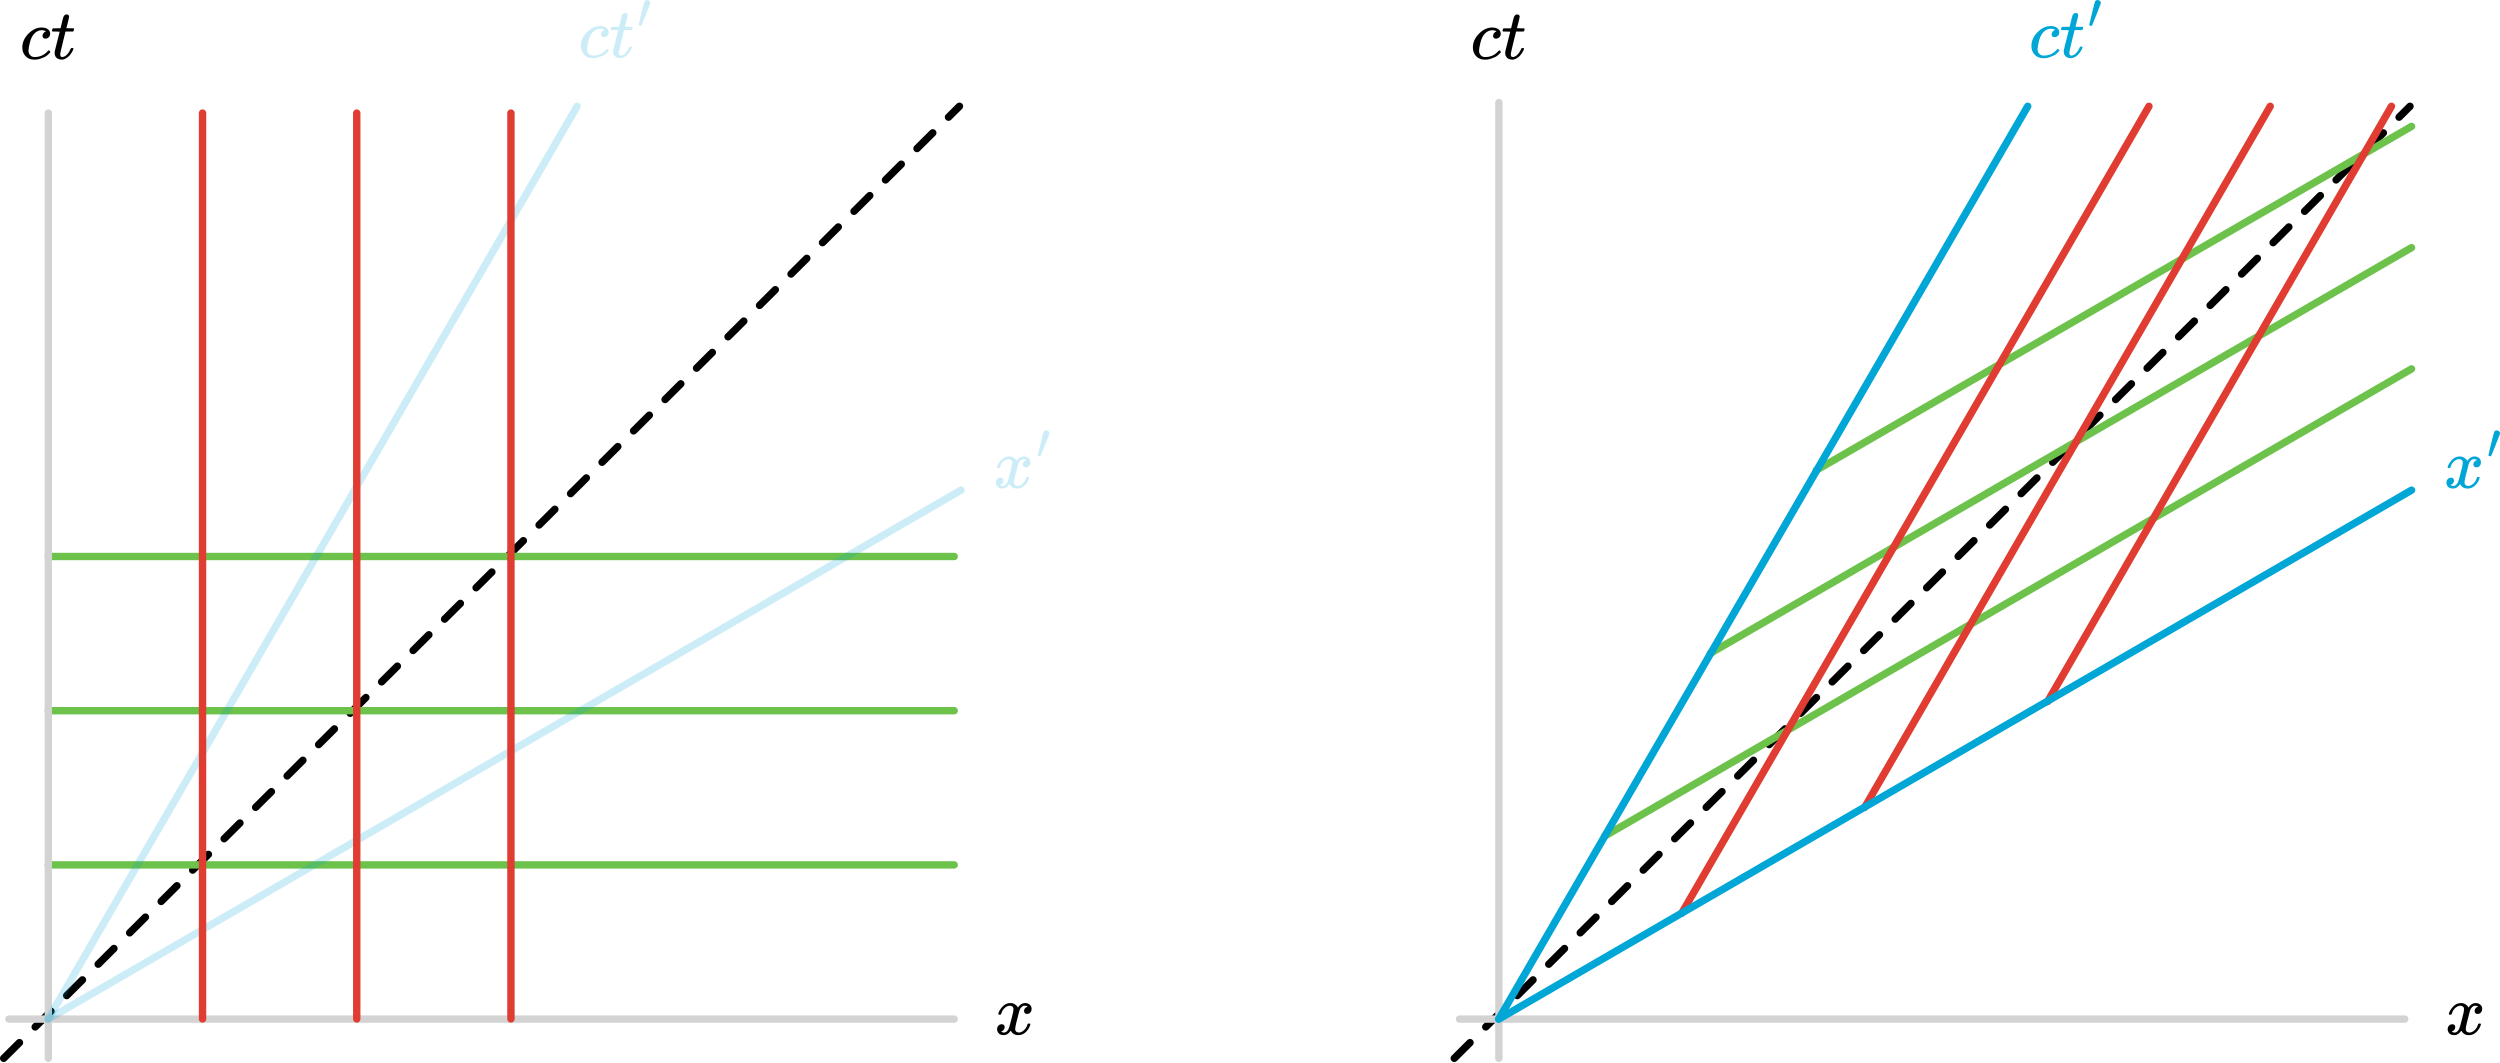
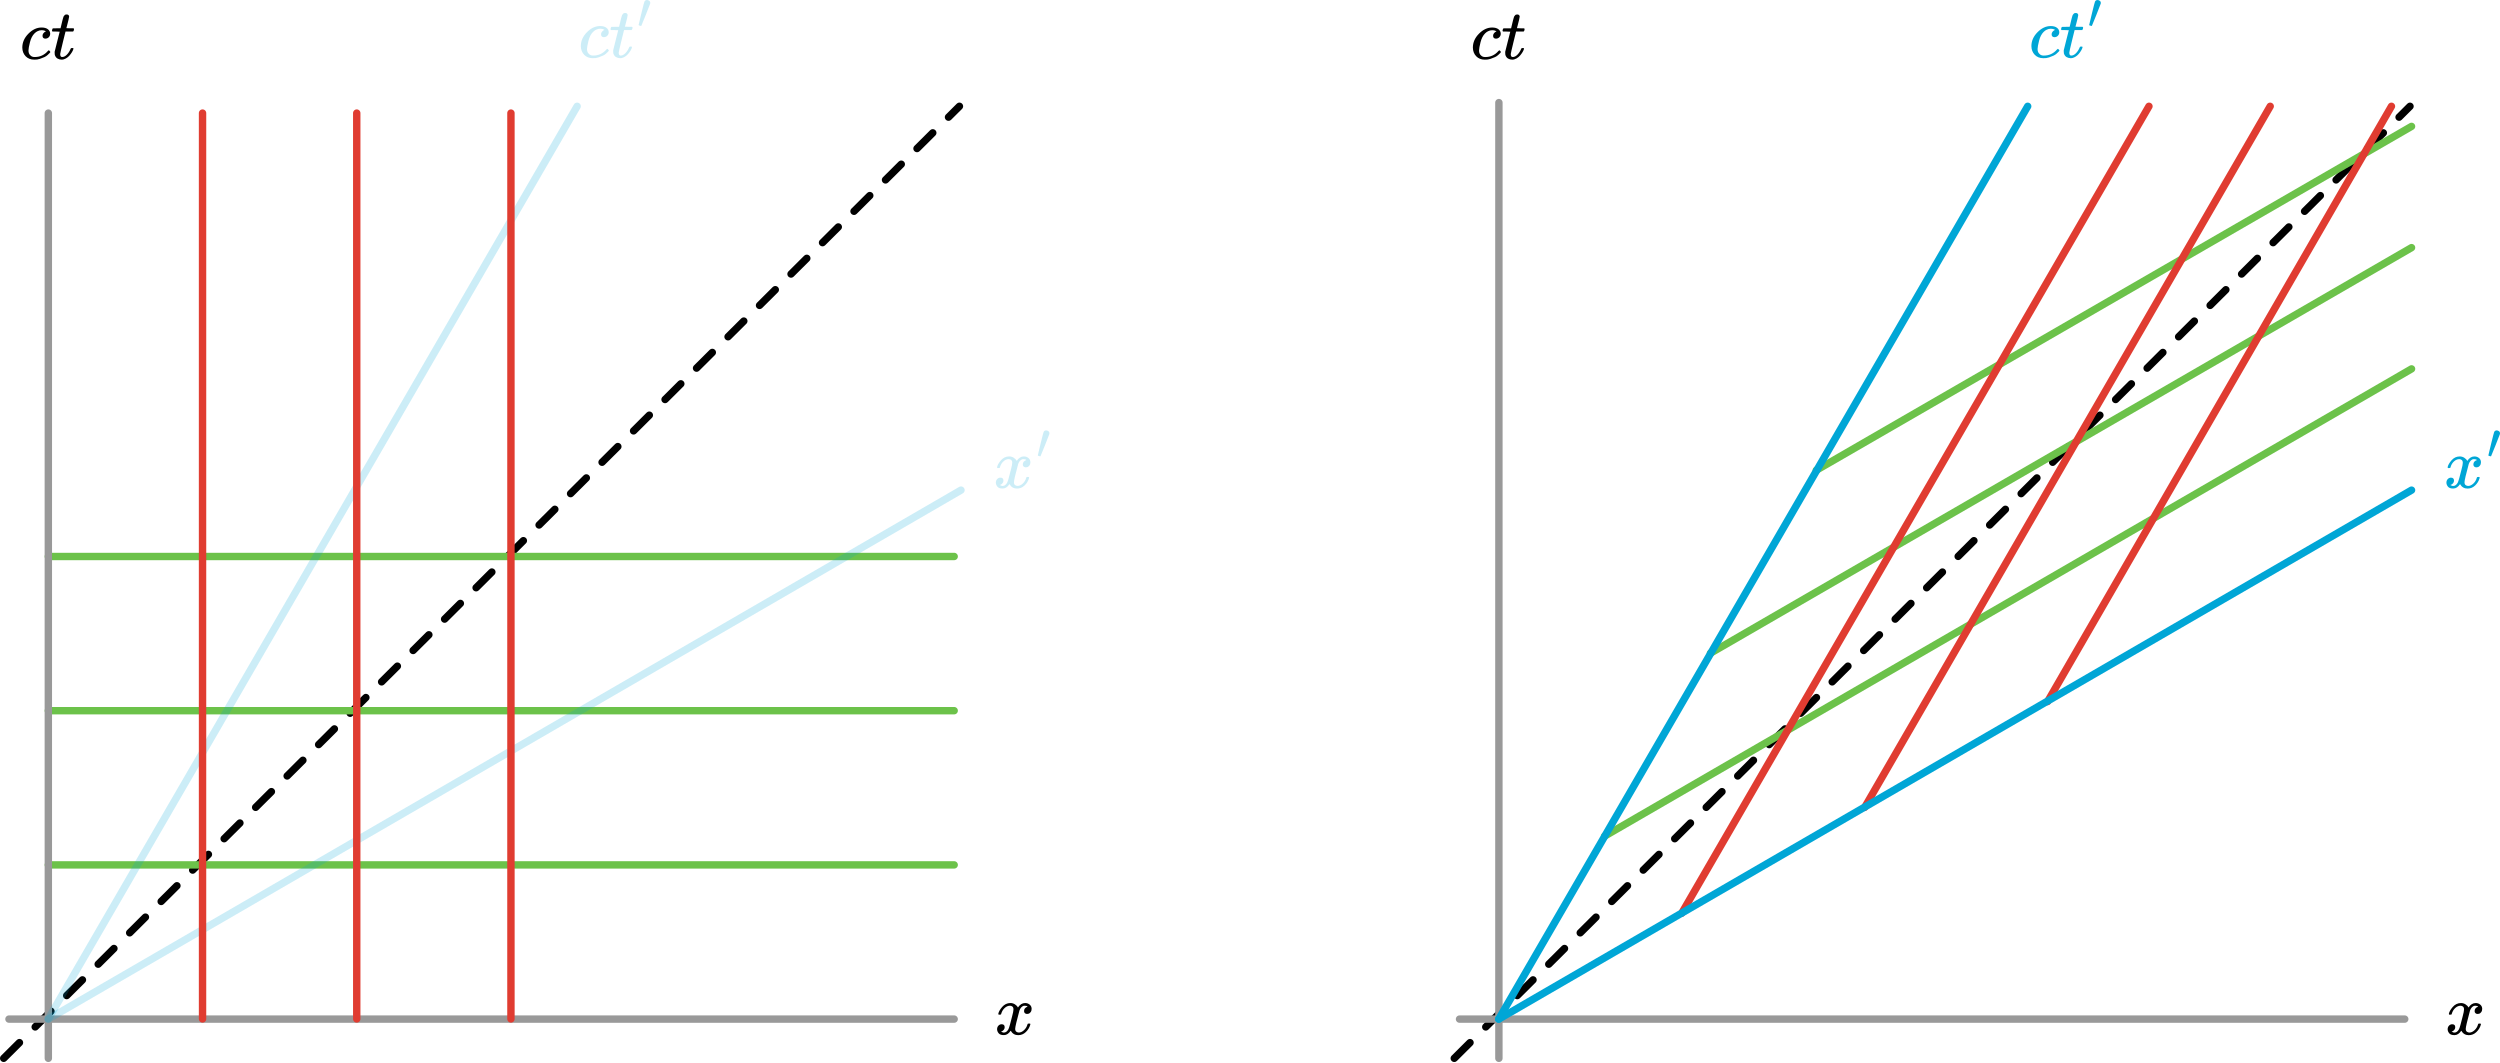
<svg xmlns="http://www.w3.org/2000/svg" xmlns:xlink="http://www.w3.org/1999/xlink" width="337.44mm" height="143.347mm" viewBox="0 0 337.44 143.347" version="1.1" id="svg1" xml:space="preserve">
  <defs id="defs1">
    <path id="MJX-74-TEX-I-1D450" d="m 34,159 q 0,109 86,196 86,87 186,87 56,0 88,-24 32,-24 33,-63 0,-29 -19,-49 -19,-20 -48,-21 -19,0 -30,10 -11,10 -11,30 0,20 11,34 11,14 22,21 11,7 14,6 h 1 q 0,2 -6,6 -6,4 -21,8 -15,4 -34,4 -30,0 -57,-14 -21,-9 -43,-31 -44,-44 -64,-124 -20,-80 -21,-116 0,-46 26,-69 22,-24 58,-24 h 4 q 112,0 185,85 9,10 12,10 4,0 13,-9 9,-9 10,-14 1,-5 -9,-15 Q 410,73 391,55 372,37 346,25 320,13 282,0 244,-13 202,-11 127,-11 81,37 35,85 34,159 Z" />
    <path id="MJX-74-TEX-I-1D461" d="m 26,385 q -7,7 -7,10 0,4 3,16 3,12 5,14 2,5 9,5 7,0 51,1 h 53 l 19,80 q 3,11 7,29 4,18 7,26 3,8 6,20 3,12 8,17 5,5 10,12 5,7 14,9 9,2 18,2 18,-1 25,-11 7,-10 7,-19 0,-7 -9,-47 -9,-40 -20,-79 l -10,-37 q 0,-2 50,-2 h 51 q 7,-7 7,-11 0,-22 -13,-35 H 210 L 174,240 Q 135,80 135,68 q 0,-42 27,-42 35,0 68,34 33,34 53,84 2,6 5,7 3,1 15,2 h 4 q 15,0 15,-8 0,-3 -3,-12 Q 314,117 301,95 288,73 267,48 246,23 216,6 186,-11 155,-11 125,-11 98,4 71,19 59,56 57,64 57,83 v 18 l 35,140 q 35,141 36,142 0,2 -51,2 z" />
    <path id="MJX-74-TEX-I-1D465" d="m 52,289 q 7,42 54,97 47,55 116,56 35,0 64,-18 29,-18 43,-45 42,63 101,63 37,0 64,-22 27,-22 28,-59 0,-29 -14,-47 -14,-18 -27,-22 -13,-4 -23,-4 -19,0 -31,11 -12,11 -12,29 0,46 50,63 -11,13 -40,13 -13,0 -19,-2 -38,-16 -56,-66 -60,-221 -60,-258 0,-28 16,-40 16,-12 35,-12 37,0 73,33 36,33 49,81 3,10 6,11 3,1 16,2 h 4 q 15,0 15,-8 0,-1 -2,-11 Q 486,77 440,33 394,-11 333,-11 263,-11 227,52 186,-10 133,-10 h -6 q -49,0 -70,26 -21,26 -22,55 0,32 19,52 19,20 45,20 43,0 43,-42 Q 142,81 130,66 118,51 107,46 96,41 94,41 l -3,-1 q 0,-1 6,-4 6,-3 16,-7 10,-4 19,-3 36,0 62,45 9,16 23,68 14,52 28,108 14,56 16,66 5,27 5,39 0,28 -15,40 -15,12 -34,12 -40,0 -75,-32 -35,-32 -49,-82 -2,-9 -5,-10 -3,-1 -16,-2 H 58 q -6,6 -6,11 z" />
    <path id="MJX-26-TEX-I-1D450" d="m 34,159 q 0,109 86,196 86,87 186,87 56,0 88,-24 32,-24 33,-63 0,-29 -19,-49 -19,-20 -48,-21 -19,0 -30,10 -11,10 -11,30 0,20 11,34 11,14 22,21 11,7 14,6 h 1 q 0,2 -6,6 -6,4 -21,8 -15,4 -34,4 -30,0 -57,-14 -21,-9 -43,-31 -44,-44 -64,-124 -20,-80 -21,-116 0,-46 26,-69 22,-24 58,-24 h 4 q 112,0 185,85 9,10 12,10 4,0 13,-9 9,-9 10,-14 1,-5 -9,-15 Q 410,73 391,55 372,37 346,25 320,13 282,0 244,-13 202,-11 127,-11 81,37 35,85 34,159 Z" />
    <path id="MJX-26-TEX-I-1D461" d="m 26,385 q -7,7 -7,10 0,4 3,16 3,12 5,14 2,5 9,5 7,0 51,1 h 53 l 19,80 q 3,11 7,29 4,18 7,26 3,8 6,20 3,12 8,17 5,5 10,12 5,7 14,9 9,2 18,2 18,-1 25,-11 7,-10 7,-19 0,-7 -9,-47 -9,-40 -20,-79 l -10,-37 q 0,-2 50,-2 h 51 q 7,-7 7,-11 0,-22 -13,-35 H 210 L 174,240 Q 135,80 135,68 q 0,-42 27,-42 35,0 68,34 33,34 53,84 2,6 5,7 3,1 15,2 h 4 q 15,0 15,-8 0,-3 -3,-12 Q 314,117 301,95 288,73 267,48 246,23 216,6 186,-11 155,-11 125,-11 98,4 71,19 59,56 57,64 57,83 v 18 l 35,140 q 35,141 36,142 0,2 -51,2 z" />
    <path id="MJX-26-TEX-V-2032" d="m 79,43 q -6,0 -27,6 -21,6 -22,12 0,7 55,232 55,225 61,235 15,32 52,32 20,0 42,-15 22,-15 22,-44 0,-5 -2,-15 -1,-7 -87,-223 Q 87,47 84,45 81,43 79,43 Z" />
    <path id="MJX-26-TEX-I-1D465" d="m 52,289 q 7,42 54,97 47,55 116,56 35,0 64,-18 29,-18 43,-45 42,63 101,63 37,0 64,-22 27,-22 28,-59 0,-29 -14,-47 -14,-18 -27,-22 -13,-4 -23,-4 -19,0 -31,11 -12,11 -12,29 0,46 50,63 -11,13 -40,13 -13,0 -19,-2 -38,-16 -56,-66 -60,-221 -60,-258 0,-28 16,-40 16,-12 35,-12 37,0 73,33 36,33 49,81 3,10 6,11 3,1 16,2 h 4 q 15,0 15,-8 0,-1 -2,-11 Q 486,77 440,33 394,-11 333,-11 263,-11 227,52 186,-10 133,-10 h -6 q -49,0 -70,26 -21,26 -22,55 0,32 19,52 19,20 45,20 43,0 43,-42 Q 142,81 130,66 118,51 107,46 96,41 94,41 l -3,-1 q 0,-1 6,-4 6,-3 16,-7 10,-4 19,-3 36,0 62,45 9,16 23,68 14,52 28,108 14,56 16,66 5,27 5,39 0,28 -15,40 -15,12 -34,12 -40,0 -75,-32 -35,-32 -49,-82 -2,-9 -5,-10 -3,-1 -16,-2 H 58 q -6,6 -6,11 z" />
  </defs>
  <g id="layer1" transform="translate(-4.386498,-394.2535)">
    <g id="g383" transform="translate(0,0.00191949)">
      <g id="g173-3" transform="translate(248.7965,269.7201)">
        <path style="fill:#fee1d3;stroke:#000000;stroke-width:1;stroke-linecap:round;stroke-dasharray:3, 3;stroke-dashoffset:0;stroke-opacity:1" d="m -48.118,267.379 129,-128.5" id="path165-4" />
        <path style="fill:#fee1d3;stroke:#6cc24a;stroke-width:1;stroke-linecap:round;stroke-dasharray:none;stroke-dashoffset:0;stroke-opacity:1" d="M 81.091,174.323 -27.83,237.393" id="path171-9" />
        <path style="fill:#fee1d3;stroke:#6cc24a;stroke-width:1;stroke-linecap:round;stroke-dasharray:none;stroke-dashoffset:0;stroke-opacity:1" d="m 81.091,157.956 -94.633,54.742" id="path172-6" />
        <path style="fill:#fee1d3;stroke:#6cc24a;stroke-width:1;stroke-linecap:round;stroke-dasharray:none;stroke-dashoffset:0;stroke-opacity:1" d="M 81.091,141.59 0.746,188.004" id="path173-5" />
        <g id="g110-1" transform="translate(273.6155,-72.45018)">
          <g data-mml-node="mi" id="g108-0" style="fill:#000000;stroke:#000000;stroke-width:0" transform="matrix(0.00957689,0,0,-0.00957689,-319.5489,204.9294)">
            <use data-c="1D450" xlink:href="#MJX-74-TEX-I-1D450" id="use107-9" style="stroke-width:0" />
          </g>
          <g data-mml-node="mi" id="g109-9" style="fill:#000000;stroke:#000000;stroke-width:0" transform="matrix(0.00957689,0,0,-0.00957689,-315.4021,204.9294)">
            <use data-c="1D461" xlink:href="#MJX-74-TEX-I-1D461" id="use108-6" style="stroke-width:0" />
          </g>
        </g>
        <g data-mml-node="mi" id="g111-8" style="fill:#000000;stroke:#000000;stroke-width:0" transform="matrix(0.00957689,0,0,-0.00957689,85.62879,264.1509)">
          <use data-c="1D465" xlink:href="#MJX-74-TEX-I-1D465" id="use110-3" style="stroke-width:0" />
        </g>
        <g id="g164-4" transform="translate(5.201849)">
          <g data-mml-node="mi" id="g114-8" style="fill:#00a6d6;stroke:#000000;stroke-width:0" transform="matrix(0.00957781,0,0,-0.00957781,24.25273,132.2811)">
            <use data-c="1D450" xlink:href="#MJX-26-TEX-I-1D450" id="use113-4" style="fill:#00a6d6;stroke-width:0" />
          </g>
          <g data-mml-node="msup" transform="matrix(0.00957781,0,0,-0.00957781,28.39992,132.2811)" id="g117-9" style="fill:#00a6d6;stroke:#000000;stroke-width:0">
            <g data-mml-node="mi" id="g115-9" style="fill:#00a6d6;stroke-width:0">
              <use data-c="1D461" xlink:href="#MJX-26-TEX-I-1D461" id="use114-2" style="fill:#00a6d6;stroke-width:0" />
            </g>
            <g data-mml-node="mo" transform="matrix(0.707,0,0,0.707,394,413)" id="g116-5" style="fill:#00a6d6;stroke-width:0">
              <use data-c="2032" xlink:href="#MJX-26-TEX-V-2032" id="use115-5" style="fill:#00a6d6;stroke-width:0" />
            </g>
          </g>
        </g>
        <g data-mml-node="msup" transform="matrix(0.00957781,0,0,-0.00957781,85.46128,190.373)" id="g133-3" style="fill:#00a6d6;stroke:#000000;stroke-width:0">
          <g data-mml-node="mi" id="g131-3" style="fill:#00a6d6;stroke-width:0">
            <use data-c="1D465" xlink:href="#MJX-26-TEX-I-1D465" id="use130-3" style="fill:#00a6d6;stroke-width:0" />
          </g>
          <g data-mml-node="mo" transform="matrix(0.707,0,0,0.707,605,413)" id="g132-7" style="fill:#00a6d6;stroke-width:0">
            <use data-c="2032" xlink:href="#MJX-26-TEX-V-2032" id="use131-4" style="fill:#00a6d6;stroke-width:0" />
          </g>
        </g>
-         <path style="fill:#f3c600;stroke:#d3d3d3;stroke-width:1;stroke-linecap:round" d="m -47.409,262.087 h 127.581" id="path163-3" />
-         <path style="fill:#f3c600;stroke:#d3d3d3;stroke-width:1;stroke-linecap:round" d="M -42.095,267.379 V 138.379" id="path164-8" />
+         <path style="fill:#f3c600;stroke:#999999;stroke-width:1;stroke-linecap:round;stroke-opacity:1" d="m -47.409,262.087 h 127.581" id="path163-3" />
+         <path style="fill:#f3c600;stroke:#999999;stroke-width:1;stroke-linecap:round;stroke-opacity:1" d="M -42.095,267.379 V 138.379" id="path164-8" />
        <path style="fill:#fee1d3;stroke:#00a6d6;stroke-width:1;stroke-linecap:round;stroke-dasharray:none;stroke-dashoffset:0;stroke-opacity:1" d="M 29.28,138.879 -42.117,262.087" id="path113-0" />
        <path style="fill:#fee1d3;stroke:#e03c31;stroke-width:1;stroke-linecap:round;stroke-dasharray:none;stroke-dashoffset:0;stroke-opacity:1" d="M 45.647,138.879 -17.423,247.8" id="path166-8" />
        <path style="fill:#fee1d3;stroke:#e03c31;stroke-width:1;stroke-linecap:round;stroke-dasharray:none;stroke-dashoffset:0;stroke-opacity:1" d="M 62.014,138.879 7.272,233.512" id="path167-8" />
        <path style="fill:#fee1d3;stroke:#e03c31;stroke-width:1;stroke-linecap:round;stroke-dasharray:none;stroke-dashoffset:0;stroke-opacity:1" d="M 78.38,138.879 31.966,219.225" id="path169-0" />
        <path style="fill:#fee1d3;stroke:#00a6d6;stroke-width:1;stroke-linecap:round;stroke-dasharray:none;stroke-dashoffset:0;stroke-opacity:1" d="M 81.091,190.69 -42.117,262.087" id="path170-6" />
      </g>
    </g>
    <g id="g382" transform="translate(10.58333)">
      <path style="fill:#fee1d3;stroke:#000000;stroke-width:1;stroke-linecap:round;stroke-dasharray:3, 3;stroke-dashoffset:0;stroke-opacity:1" d="m -5.697,537.099 129,-128.5" id="path349" />
      <g id="g354" transform="translate(316.0369,197.2699)">
        <g data-mml-node="mi" id="g352" style="fill:#000000;stroke:#000000;stroke-width:0" transform="matrix(0.00957689,0,0,-0.00957689,-319.5489,204.9294)">
          <use data-c="1D450" xlink:href="#MJX-74-TEX-I-1D450" id="use352" style="stroke-width:0" />
        </g>
        <g data-mml-node="mi" id="g353" style="fill:#000000;stroke:#000000;stroke-width:0" transform="matrix(0.00957689,0,0,-0.00957689,-315.4021,204.9294)">
          <use data-c="1D461" xlink:href="#MJX-74-TEX-I-1D461" id="use353" style="stroke-width:0" />
        </g>
      </g>
      <g data-mml-node="mi" id="g355" style="fill:#000000;stroke:#000000;stroke-width:0" transform="matrix(0.00957689,0,0,-0.00957689,128.0502,533.871)">
        <use data-c="1D465" xlink:href="#MJX-74-TEX-I-1D465" id="use354" style="stroke-width:0" />
      </g>
      <g id="g360" transform="translate(47.62323,269.7201)" style="opacity:0.2">
        <g data-mml-node="mi" id="g356" style="fill:#00a6d6;stroke:#000000;stroke-width:0" transform="matrix(0.00957781,0,0,-0.00957781,24.25273,132.2811)">
          <use data-c="1D450" xlink:href="#MJX-26-TEX-I-1D450" id="use355" style="fill:#00a6d6;stroke-width:0" />
        </g>
        <g data-mml-node="msup" transform="matrix(0.00957781,0,0,-0.00957781,28.39992,132.2811)" id="g359" style="fill:#00a6d6;stroke:#000000;stroke-width:0">
          <g data-mml-node="mi" id="g357" style="fill:#00a6d6;stroke-width:0">
            <use data-c="1D461" xlink:href="#MJX-26-TEX-I-1D461" id="use356" style="fill:#00a6d6;stroke-width:0" />
          </g>
          <g data-mml-node="mo" transform="matrix(0.707,0,0,0.707,394,413)" id="g358" style="fill:#00a6d6;stroke-width:0">
            <use data-c="2032" xlink:href="#MJX-26-TEX-V-2032" id="use357" style="fill:#00a6d6;stroke-width:0" />
          </g>
        </g>
      </g>
      <g data-mml-node="msup" transform="matrix(0.00957781,0,0,-0.00957781,127.8827,460.0931)" id="g363" style="opacity:0.2;fill:#00a6d6;stroke:#000000;stroke-width:0">
        <g data-mml-node="mi" id="g361" style="fill:#00a6d6;stroke-width:0">
          <use data-c="1D465" xlink:href="#MJX-26-TEX-I-1D465" id="use360" style="fill:#00a6d6;stroke-width:0" />
        </g>
        <g data-mml-node="mo" transform="matrix(0.707,0,0,0.707,605,413)" id="g362" style="fill:#00a6d6;stroke-width:0">
          <use data-c="2032" xlink:href="#MJX-26-TEX-V-2032" id="use361" style="fill:#00a6d6;stroke-width:0" />
        </g>
      </g>
      <path style="fill:#f3c600;stroke:#6cc24a;stroke-width:1;stroke-linecap:round" d="M 0.327,510.993 H 122.594" id="path370" />
      <path style="fill:#f3c600;stroke:#6cc24a;stroke-width:1;stroke-linecap:round" d="M 0.327,490.179 H 122.594" id="path371" />
      <path style="fill:#f3c600;stroke:#6cc24a;stroke-width:1;stroke-linecap:round" d="M 0.327,469.365 H 122.594" id="path372" />
-       <path style="fill:#f3c600;stroke:#d3d3d3;stroke-width:1;stroke-linecap:round" d="M -4.987,531.807 H 122.594" id="path363" />
-       <path style="fill:#f3c600;stroke:#d3d3d3;stroke-width:1;stroke-linecap:round" d="M 0.327,537.101 V 409.518" id="path364" />
+       <path style="fill:#f3c600;stroke:#999999;stroke-width:1;stroke-linecap:round;stroke-opacity:1" d="M -4.987,531.807 H 122.594" id="path363" />
+       <path style="fill:#f3c600;stroke:#999999;stroke-width:1;stroke-linecap:round;stroke-opacity:1" d="M 0.327,537.101 V 409.518" id="path364" />
      <path style="opacity:0.2;fill:#fee1d3;stroke:#00a6d6;stroke-width:1;stroke-linecap:round;stroke-dasharray:none;stroke-dashoffset:0;stroke-opacity:1" d="M 71.702,408.599 0.304,531.807" id="path365" />
      <path style="opacity:0.2;fill:#fee1d3;stroke:#00a6d6;stroke-width:1;stroke-linecap:round;stroke-dasharray:none;stroke-dashoffset:0;stroke-opacity:1" d="M 123.513,460.41 0.304,531.807" id="path369" />
      <path style="fill:#f3c600;stroke:#e03c31;stroke-width:1;stroke-linecap:round" d="M 21.141,531.785 V 409.518" id="path373" />
      <path style="fill:#f3c600;stroke:#e03c31;stroke-width:1;stroke-linecap:round" d="M 41.955,531.785 V 409.518" id="path374" />
      <path style="fill:#f3c600;stroke:#e03c31;stroke-width:1;stroke-linecap:round" d="M 62.768,531.785 V 409.518" id="path375" />
    </g>
  </g>
</svg>
